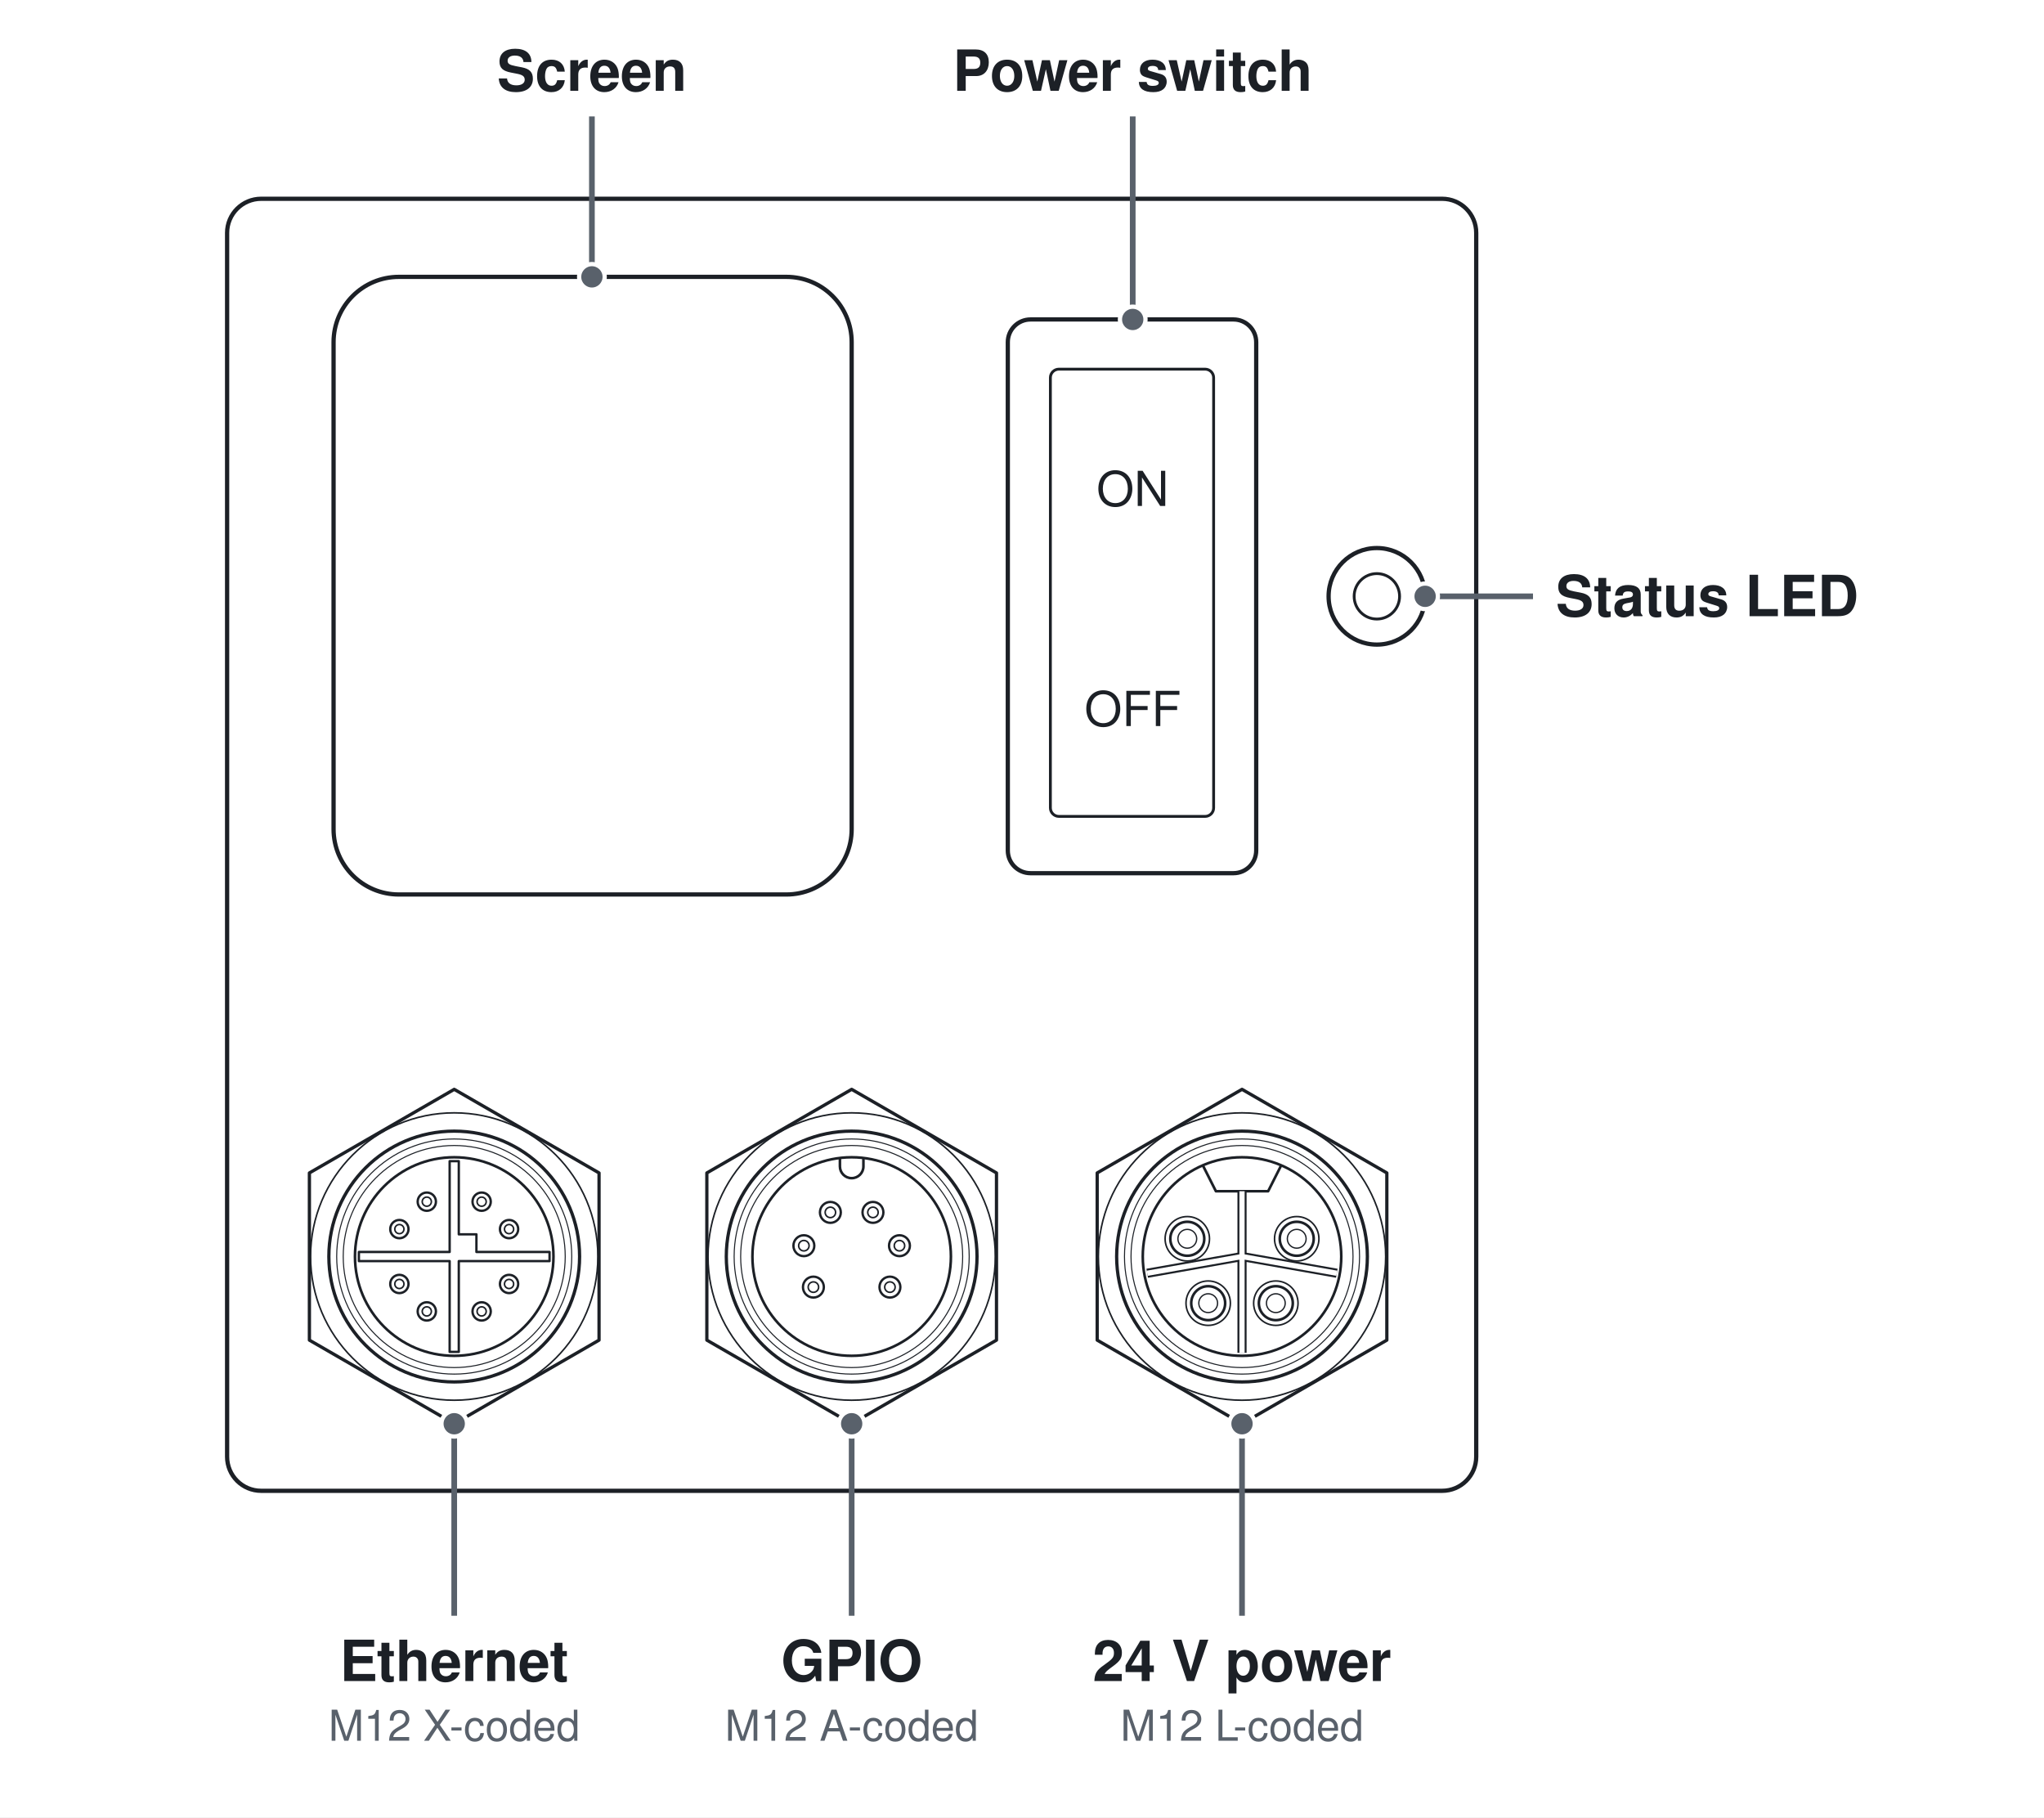
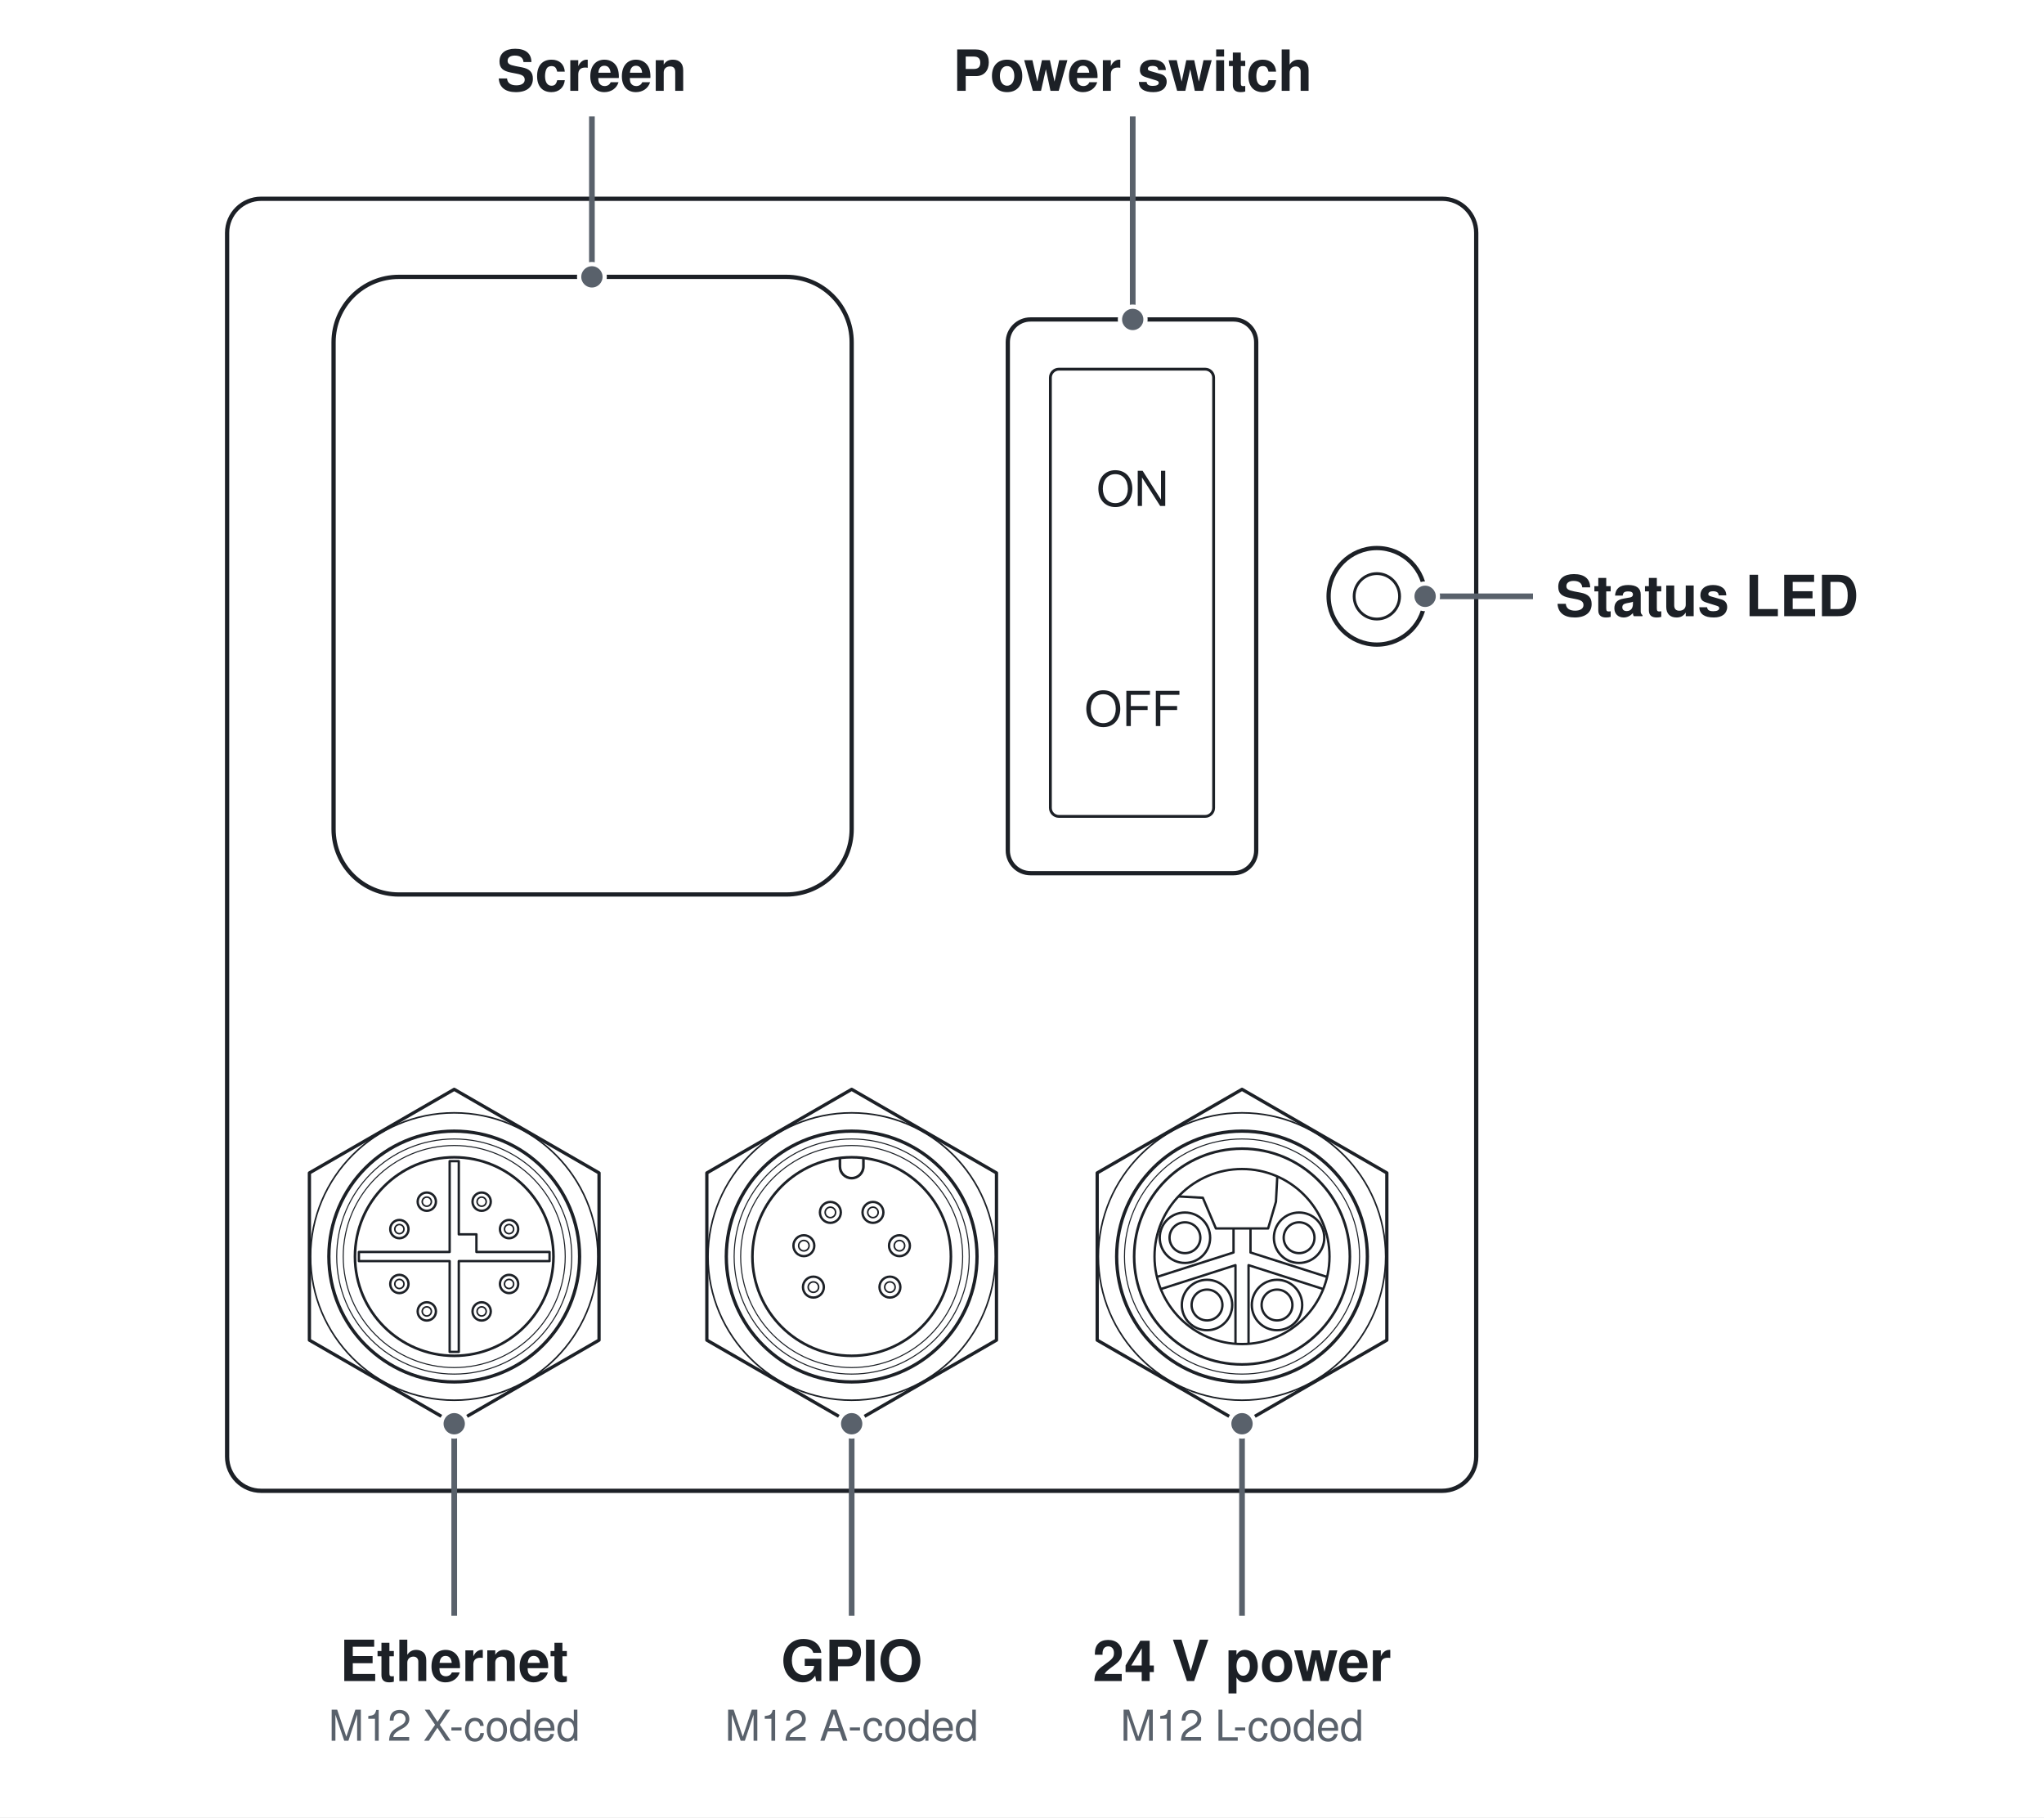
<svg xmlns="http://www.w3.org/2000/svg" viewBox="0 0 1440 1280" width="1440" height="1280">
  <rect width="1440" height="1280" fill="#FFFFFF" />
  <rect x="160" y="140" width="880" height="910" rx="24" fill="none" stroke="#1C2026" stroke-width="3" />
  <rect x="235" y="195" width="365" height="435" rx="46" fill="none" stroke="#1C2026" stroke-width="3" />
  <rect x="710" y="225" width="175" height="390" rx="16" fill="none" stroke="#1C2026" stroke-width="3" />
  <rect x="740" y="260" width="115" height="315" rx="6" fill="none" stroke="#1C2026" stroke-width="2" />
  <text x="798" y="345" font-family="Helvetica, Arial, sans-serif" font-size="34" font-weight="normal" fill="#1C2026" text-anchor="middle" dominant-baseline="middle">ON</text>
  <text x="798" y="500" font-family="Helvetica, Arial, sans-serif" font-size="34" font-weight="normal" fill="#1C2026" text-anchor="middle" dominant-baseline="middle">OFF</text>
  <circle cx="970" cy="420" r="34" fill="none" stroke="#1C2026" stroke-width="3" />
  <circle cx="970" cy="420" r="16" fill="none" stroke="#1C2026" stroke-width="2" />
  <g transform="translate(320 885) scale(0.92)">
    <polygon points="110.9,64.0 0.0,128.0 -110.9,64.0 -110.9,-64.0 -0.0,-128.0 110.9,-64.0" fill="none" stroke="#1C2026" stroke-width="2.5" stroke-linejoin="round" />
    <circle cx="0.0" cy="0.0" r="110.0" fill="none" stroke="#1C2026" stroke-width="1.2" />
    <circle cx="0.0" cy="0.0" r="96.0" fill="none" stroke="#1C2026" stroke-width="2.5" />
    <circle cx="0.0" cy="0.0" r="90.0" fill="none" stroke="#1C2026" stroke-width="0.8" />
    <circle cx="0.0" cy="0.0" r="85.0" fill="none" stroke="#1C2026" stroke-width="0.8" />
    <circle cx="0.0" cy="0.0" r="76.0" fill="none" stroke="#1C2026" stroke-width="2" />
    <path d="M -3.5 -73 L 3.5 -73 L 3.5 -17 L 17 -17 L 17 -3.5 L 73 -3.5 L 73 3.5 L 3.5 3.5 L 3.5 73 L -3.5 73 L -3.5 3.5 L -73 3.5 L -73 -3.5 L -3.5 -3.5 Z" fill="none" stroke="#1C2026" stroke-width="1.8" stroke-linejoin="round" />
    <circle cx="-21.0" cy="-42.0" r="7.0" fill="none" stroke="#1C2026" stroke-width="1.8" />
    <circle cx="-21.0" cy="-42.0" r="3.5" fill="none" stroke="#1C2026" stroke-width="1.2" />
    <circle cx="21.0" cy="-42.0" r="7.0" fill="none" stroke="#1C2026" stroke-width="1.8" />
    <circle cx="21.0" cy="-42.0" r="3.5" fill="none" stroke="#1C2026" stroke-width="1.2" />
    <circle cx="-42.0" cy="-21.0" r="7.0" fill="none" stroke="#1C2026" stroke-width="1.8" />
    <circle cx="-42.0" cy="-21.0" r="3.5" fill="none" stroke="#1C2026" stroke-width="1.2" />
    <circle cx="42.0" cy="-21.0" r="7.0" fill="none" stroke="#1C2026" stroke-width="1.8" />
    <circle cx="42.0" cy="-21.0" r="3.5" fill="none" stroke="#1C2026" stroke-width="1.2" />
    <circle cx="-42.0" cy="21.0" r="7.0" fill="none" stroke="#1C2026" stroke-width="1.8" />
    <circle cx="-42.0" cy="21.0" r="3.5" fill="none" stroke="#1C2026" stroke-width="1.2" />
    <circle cx="42.0" cy="21.0" r="7.0" fill="none" stroke="#1C2026" stroke-width="1.8" />
    <circle cx="42.0" cy="21.0" r="3.5" fill="none" stroke="#1C2026" stroke-width="1.2" />
    <circle cx="-21.0" cy="42.0" r="7.0" fill="none" stroke="#1C2026" stroke-width="1.8" />
    <circle cx="-21.0" cy="42.0" r="3.5" fill="none" stroke="#1C2026" stroke-width="1.2" />
    <circle cx="21.0" cy="42.0" r="7.0" fill="none" stroke="#1C2026" stroke-width="1.8" />
    <circle cx="21.0" cy="42.0" r="3.5" fill="none" stroke="#1C2026" stroke-width="1.2" />
  </g>
  <g transform="translate(600 885) scale(0.92)">
    <polygon points="110.9,64.0 0.0,128.0 -110.9,64.0 -110.9,-64.0 -0.0,-128.0 110.9,-64.0" fill="none" stroke="#1C2026" stroke-width="2.5" stroke-linejoin="round" />
    <circle cx="0.0" cy="0.0" r="110.0" fill="none" stroke="#1C2026" stroke-width="1.2" />
    <circle cx="0.0" cy="0.0" r="96.0" fill="none" stroke="#1C2026" stroke-width="2.5" />
    <circle cx="0.0" cy="0.0" r="90.0" fill="none" stroke="#1C2026" stroke-width="0.8" />
    <circle cx="0.0" cy="0.0" r="85.0" fill="none" stroke="#1C2026" stroke-width="0.8" />
    <circle cx="0.0" cy="0.0" r="76.0" fill="none" stroke="#1C2026" stroke-width="2" />
    <path d="M -9 -76 L -9 -69 A 9 9 0 0 0 9 -69 L 9 -76" fill="none" stroke="#1C2026" stroke-width="2" />
    <circle cx="16.3" cy="-33.8" r="8.0" fill="none" stroke="#1C2026" stroke-width="1.8" />
    <circle cx="16.3" cy="-33.8" r="4.0" fill="none" stroke="#1C2026" stroke-width="1.2" />
    <circle cx="36.6" cy="-8.3" r="8.0" fill="none" stroke="#1C2026" stroke-width="1.8" />
    <circle cx="36.6" cy="-8.3" r="4.0" fill="none" stroke="#1C2026" stroke-width="1.2" />
    <circle cx="29.3" cy="23.4" r="8.0" fill="none" stroke="#1C2026" stroke-width="1.8" />
    <circle cx="29.3" cy="23.4" r="4.0" fill="none" stroke="#1C2026" stroke-width="1.2" />
    <circle cx="-29.3" cy="23.4" r="8.0" fill="none" stroke="#1C2026" stroke-width="1.8" />
    <circle cx="-29.3" cy="23.4" r="4.0" fill="none" stroke="#1C2026" stroke-width="1.2" />
    <circle cx="-36.6" cy="-8.3" r="8.0" fill="none" stroke="#1C2026" stroke-width="1.8" />
    <circle cx="-36.6" cy="-8.3" r="4.0" fill="none" stroke="#1C2026" stroke-width="1.2" />
    <circle cx="-16.3" cy="-33.8" r="8.0" fill="none" stroke="#1C2026" stroke-width="1.8" />
    <circle cx="-16.3" cy="-33.8" r="4.0" fill="none" stroke="#1C2026" stroke-width="1.2" />
  </g>
  <g transform="translate(875 885) scale(0.92)">
    <polygon points="110.9,64.0 0.0,128.0 -110.9,64.0 -110.9,-64.0 -0.0,-128.0 110.9,-64.0" fill="none" stroke="#1C2026" stroke-width="2.5" stroke-linejoin="round" />
    <circle cx="0.0" cy="0.0" r="110.0" fill="none" stroke="#1C2026" stroke-width="1.2" />
    <circle cx="0.0" cy="0.0" r="96.0" fill="none" stroke="#1C2026" stroke-width="2.5" />
    <circle cx="0.0" cy="0.0" r="90.0" fill="none" stroke="#1C2026" stroke-width="0.8" />
-     <circle cx="0.0" cy="0.0" r="85.0" fill="none" stroke="#1C2026" stroke-width="0.8" />
-     <circle cx="0.0" cy="0.0" r="76.0" fill="none" stroke="#1C2026" stroke-width="2" />
-     <path d="M -30 -69.8 L -20 -50 L 20 -50 L 30 -69.8" fill="none" stroke="#1C2026" stroke-width="2" stroke-linejoin="round" />
-     <path d="M 0 -50 L 0 0 M 0 0 L 72.6 12.8 M 0 0 L 0.0 73.7 M 0 0 L -72.6 12.8" fill="none" stroke="#1C2026" stroke-width="7" stroke-linecap="butt" />
-     <path d="M 0 -50 L 0 0 M 0 0 L 72.6 12.8 M 0 0 L 0.0 73.7 M 0 0 L -72.6 12.8" fill="none" stroke="#FFFFFF" stroke-width="4" stroke-linecap="butt" />
-     <circle cx="-41.9" cy="-13.6" r="17.0" fill="none" stroke="#1C2026" stroke-width="1.2" />
-     <circle cx="-41.9" cy="-13.6" r="13.0" fill="none" stroke="#1C2026" stroke-width="2" />
-     <circle cx="-41.9" cy="-13.6" r="7.2" fill="none" stroke="#1C2026" stroke-width="1" />
-     <circle cx="41.9" cy="-13.6" r="17.0" fill="none" stroke="#1C2026" stroke-width="1.2" />
-     <circle cx="41.9" cy="-13.6" r="13.0" fill="none" stroke="#1C2026" stroke-width="2" />
-     <circle cx="41.9" cy="-13.6" r="7.2" fill="none" stroke="#1C2026" stroke-width="1" />
-     <circle cx="-25.9" cy="35.7" r="17.0" fill="none" stroke="#1C2026" stroke-width="1.2" />
-     <circle cx="-25.9" cy="35.7" r="13.0" fill="none" stroke="#1C2026" stroke-width="2" />
-     <circle cx="-25.9" cy="35.7" r="7.2" fill="none" stroke="#1C2026" stroke-width="1" />
-     <circle cx="25.9" cy="35.7" r="17.0" fill="none" stroke="#1C2026" stroke-width="1.2" />
-     <circle cx="25.9" cy="35.7" r="13.0" fill="none" stroke="#1C2026" stroke-width="2" />
-     <circle cx="25.9" cy="35.7" r="7.2" fill="none" stroke="#1C2026" stroke-width="1" />
+     <circle cx="0.0" cy="0.0" r="82.6" fill="none" stroke="#1C2026" stroke-width="2" />
+     <circle cx="0.0" cy="0.0" r="67.0" fill="none" stroke="#1C2026" stroke-width="1.8" />
+     <path d="M -48.7 -46.0 L -30.0 -45.0 L -20.0 -21.5 L 20.0 -21.5 L 26.0 -42.0 L 27.0 -61.3" fill="none" stroke="#1C2026" stroke-width="1.8" stroke-linejoin="round" />
+     <path d="M -6.5 -21.5 L -6.5 -3.1 L -65.1 15.6" fill="none" stroke="#1C2026" stroke-width="1.8" stroke-linejoin="round" />
+     <path d="M -62.2 24.9 L -5.0 6.6 L -5.0 66.8" fill="none" stroke="#1C2026" stroke-width="1.8" stroke-linejoin="round" />
+     <path d="M 6.5 -21.5 L 6.5 -3.1 L 65.1 15.6" fill="none" stroke="#1C2026" stroke-width="1.8" stroke-linejoin="round" />
+     <path d="M 62.2 24.9 L 5.0 6.6 L 5.0 66.8" fill="none" stroke="#1C2026" stroke-width="1.8" stroke-linejoin="round" />
+     <circle cx="-43.7" cy="-14.4" r="19.3" fill="#FFFFFF" stroke="#1C2026" stroke-width="1.8" />
+     <circle cx="-43.7" cy="-14.4" r="11.8" fill="none" stroke="#1C2026" stroke-width="1.8" />
+     <circle cx="43.7" cy="-14.4" r="19.3" fill="#FFFFFF" stroke="#1C2026" stroke-width="1.8" />
+     <circle cx="43.7" cy="-14.4" r="11.8" fill="none" stroke="#1C2026" stroke-width="1.8" />
+     <circle cx="-26.8" cy="37.1" r="19.3" fill="#FFFFFF" stroke="#1C2026" stroke-width="1.8" />
+     <circle cx="-26.8" cy="37.1" r="11.8" fill="none" stroke="#1C2026" stroke-width="1.8" />
+     <circle cx="26.8" cy="37.1" r="19.3" fill="#FFFFFF" stroke="#1C2026" stroke-width="1.8" />
+     <circle cx="26.8" cy="37.1" r="11.8" fill="none" stroke="#1C2026" stroke-width="1.8" />
  </g>
  <line x1="320" y1="1002.76" x2="320" y2="1138" stroke="#59616B" stroke-width="4" />
  <circle cx="320" cy="1002.76" r="9" fill="#59616B" stroke="#FFFFFF" stroke-width="3" />
  <text x="320" y="1170" font-family="Helvetica, Arial, sans-serif" font-size="40" font-weight="bold" fill="#1C2026" text-anchor="middle" dominant-baseline="middle">Ethernet</text>
  <text x="320" y="1216" font-family="Helvetica, Arial, sans-serif" font-size="30" font-weight="normal" fill="#59616B" text-anchor="middle" dominant-baseline="middle">M12 X-coded</text>
  <line x1="600" y1="1002.76" x2="600" y2="1138" stroke="#59616B" stroke-width="4" />
  <circle cx="600" cy="1002.76" r="9" fill="#59616B" stroke="#FFFFFF" stroke-width="3" />
  <text x="600" y="1170" font-family="Helvetica, Arial, sans-serif" font-size="40" font-weight="bold" fill="#1C2026" text-anchor="middle" dominant-baseline="middle">GPIO</text>
  <text x="600" y="1216" font-family="Helvetica, Arial, sans-serif" font-size="30" font-weight="normal" fill="#59616B" text-anchor="middle" dominant-baseline="middle">M12 A-coded</text>
  <line x1="875" y1="1002.76" x2="875" y2="1138" stroke="#59616B" stroke-width="4" />
  <circle cx="875" cy="1002.76" r="9" fill="#59616B" stroke="#FFFFFF" stroke-width="3" />
  <text x="875" y="1170" font-family="Helvetica, Arial, sans-serif" font-size="40" font-weight="bold" fill="#1C2026" text-anchor="middle" dominant-baseline="middle">24 V power</text>
  <text x="875" y="1216" font-family="Helvetica, Arial, sans-serif" font-size="30" font-weight="normal" fill="#59616B" text-anchor="middle" dominant-baseline="middle">M12 L-coded</text>
  <line x1="417" y1="195" x2="417" y2="82" stroke="#59616B" stroke-width="4" />
  <circle cx="417" cy="195" r="9" fill="#59616B" stroke="#FFFFFF" stroke-width="3" />
  <text x="417" y="50" font-family="Helvetica, Arial, sans-serif" font-size="40" font-weight="bold" fill="#1C2026" text-anchor="middle" dominant-baseline="middle">Screen</text>
  <line x1="798" y1="225" x2="798" y2="82" stroke="#59616B" stroke-width="4" />
  <circle cx="798" cy="225" r="9" fill="#59616B" stroke="#FFFFFF" stroke-width="3" />
  <text x="798" y="50" font-family="Helvetica, Arial, sans-serif" font-size="40" font-weight="bold" fill="#1C2026" text-anchor="middle" dominant-baseline="middle">Power switch</text>
  <line x1="1004" y1="420" x2="1080" y2="420" stroke="#59616B" stroke-width="4" />
  <circle cx="1004" cy="420" r="9" fill="#59616B" stroke="#FFFFFF" stroke-width="3" />
  <text x="1096" y="420" font-family="Helvetica, Arial, sans-serif" font-size="40" font-weight="bold" fill="#1C2026" text-anchor="start" dominant-baseline="middle">Status LED</text>
</svg>
